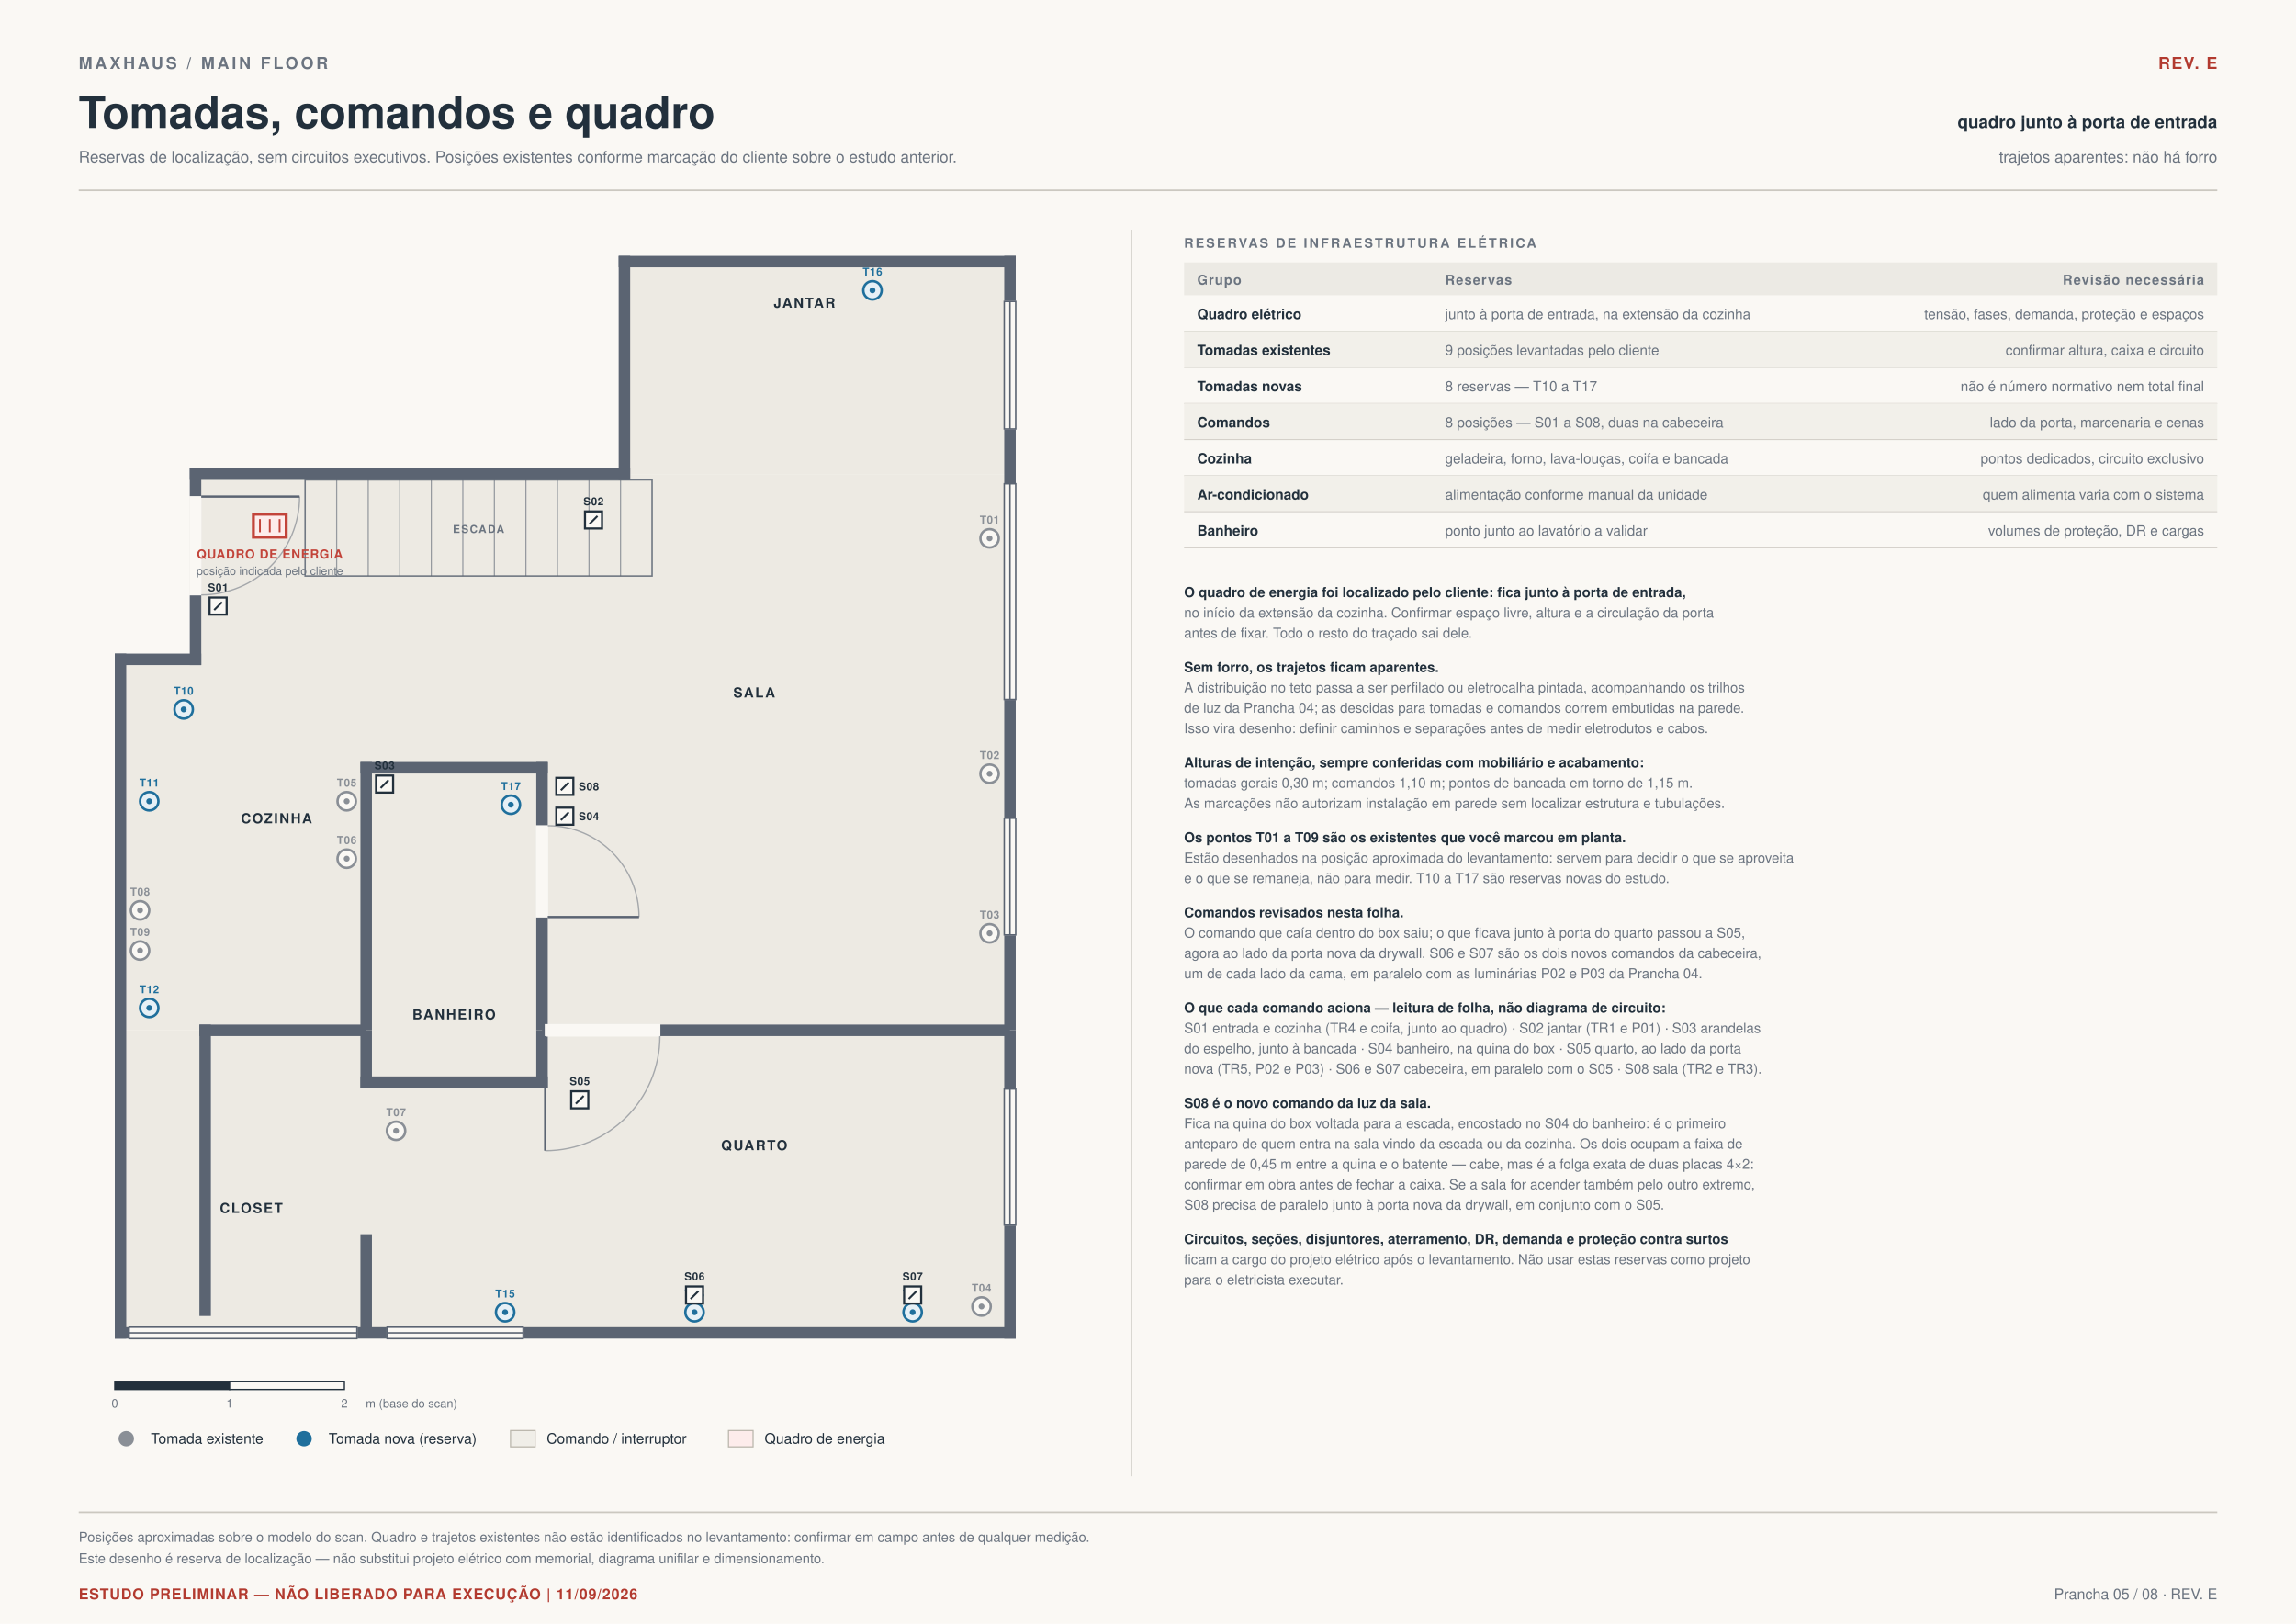
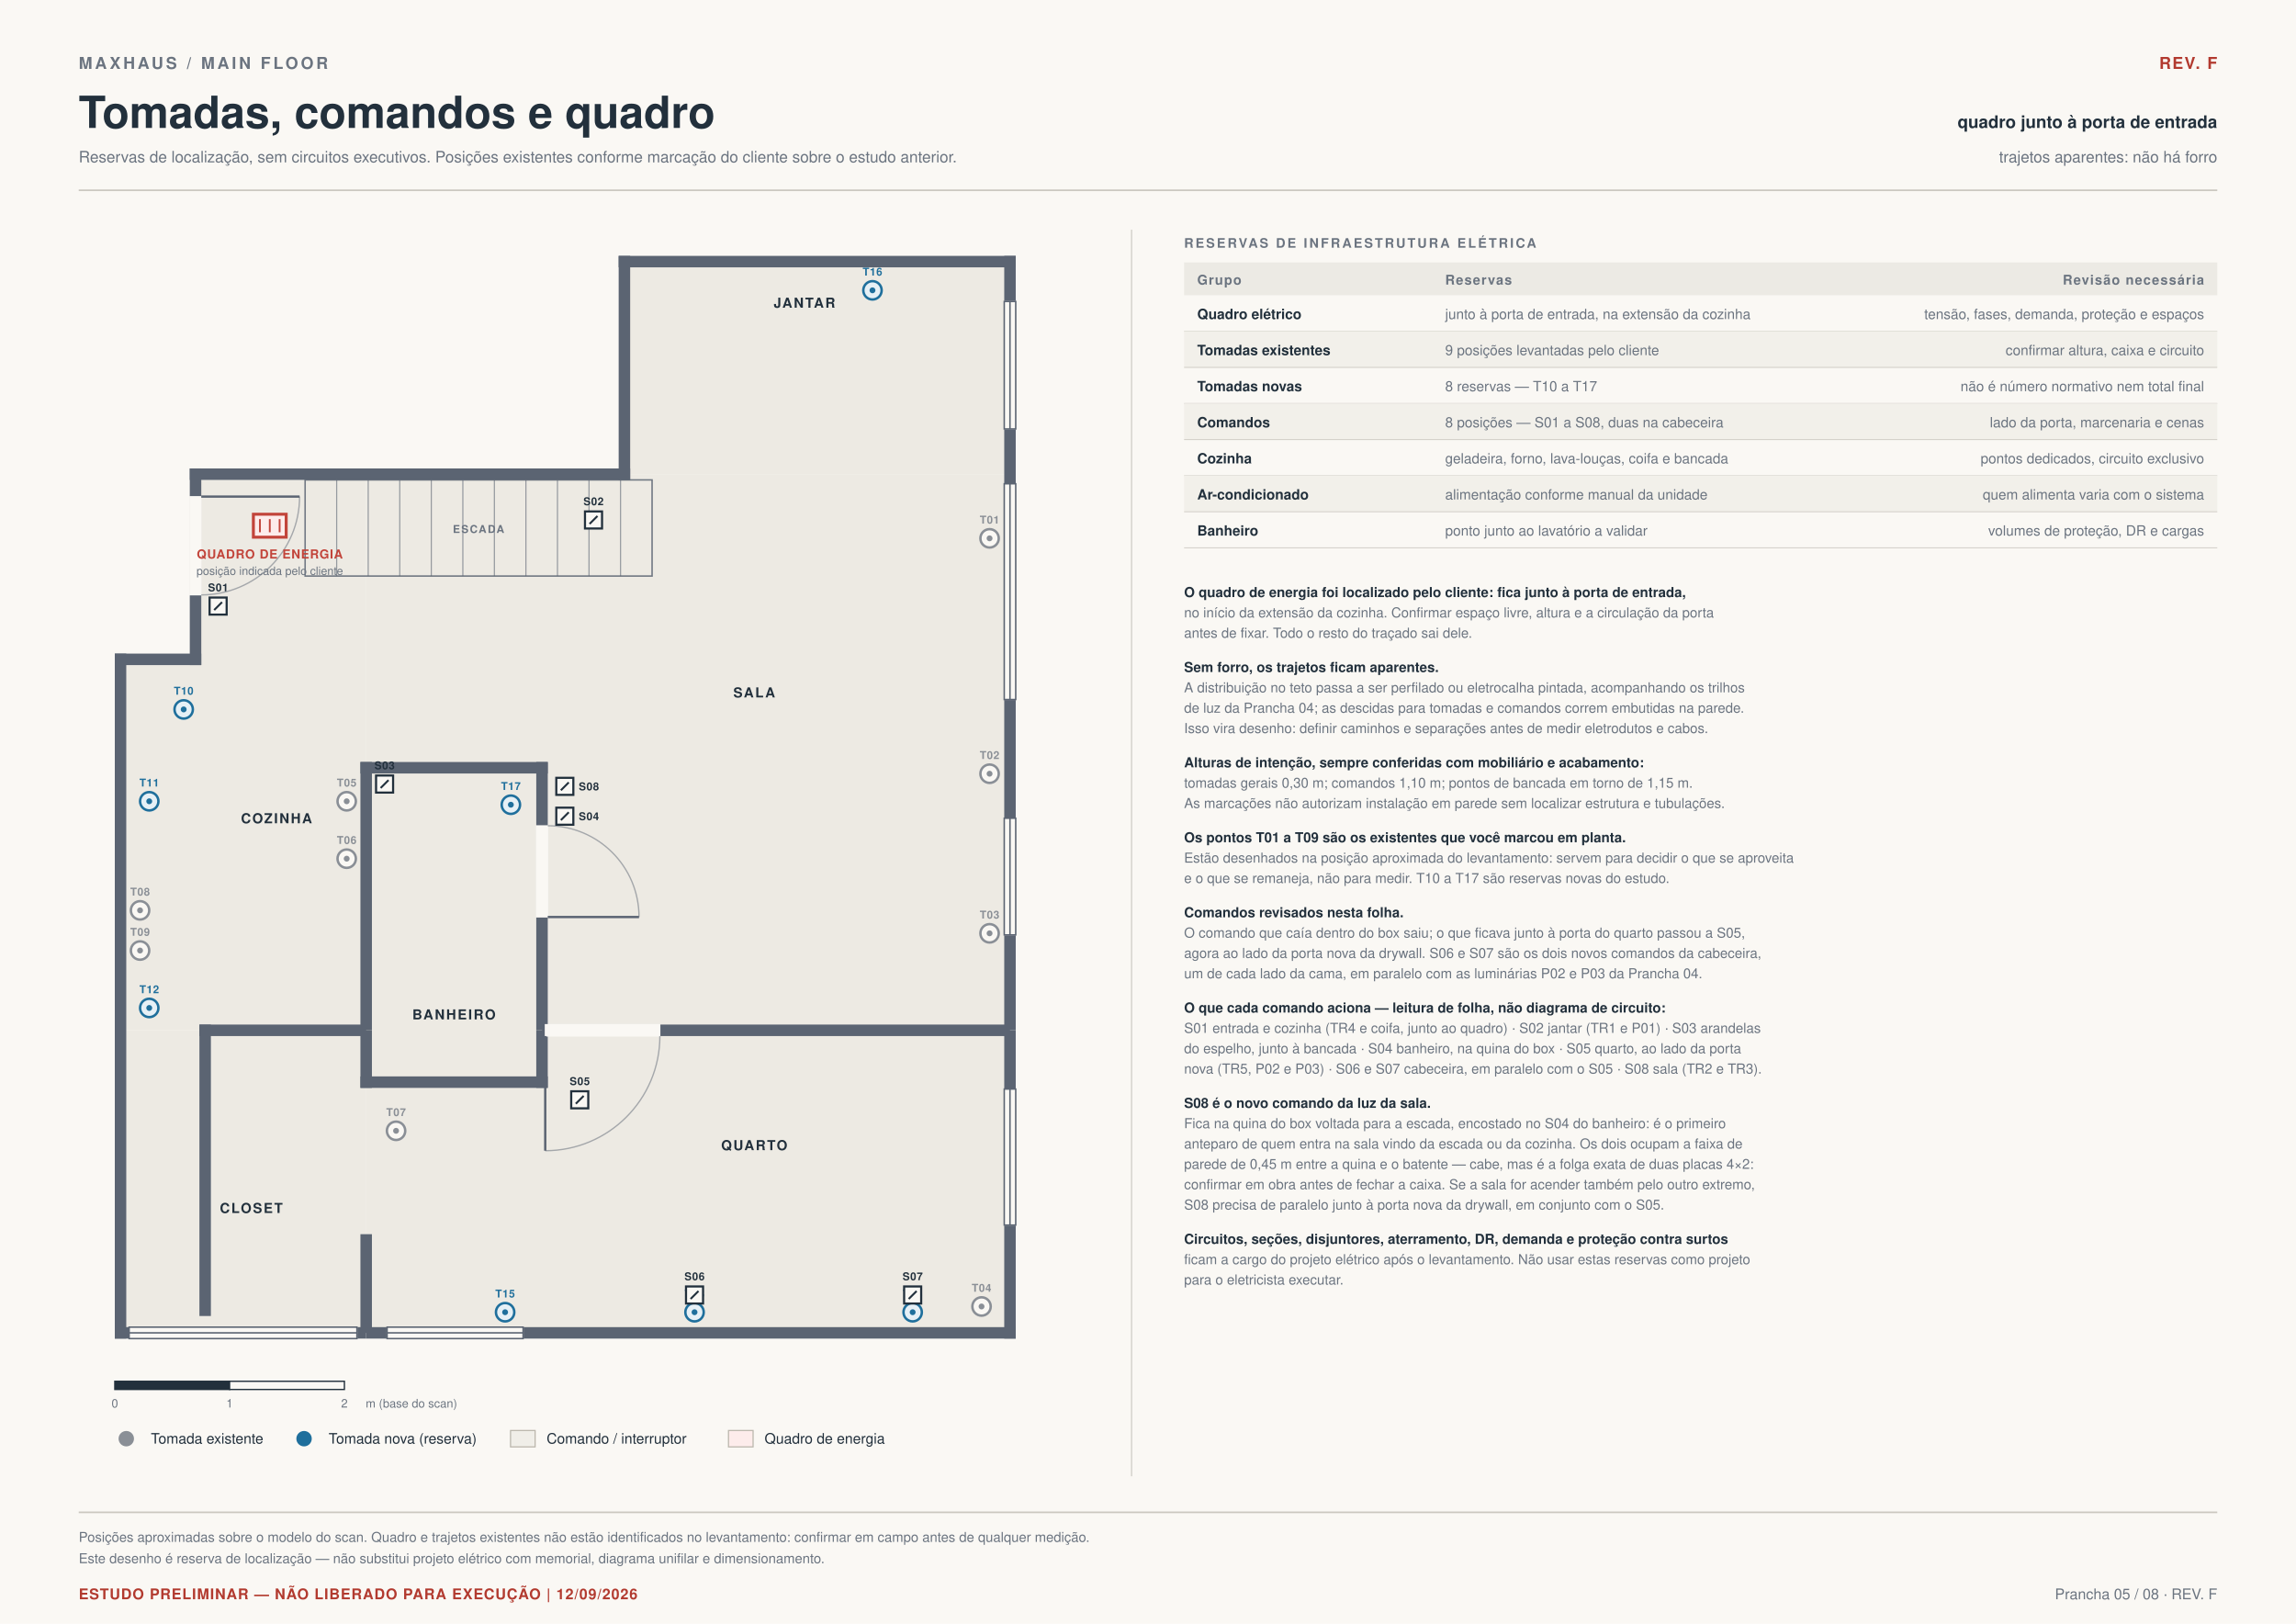
<svg xmlns="http://www.w3.org/2000/svg" viewBox="0 0 1400 990" width="1400" height="990">
  <rect x="0.00" y="0.00" width="1400.00" height="990.00" fill="#faf8f4" />
  <text x="48.0" y="42.0" font-family="'IBM Plex Sans', Helvetica, Arial, sans-serif" font-size="10.0" fill="#6b7480" font-weight="bold" text-anchor="start" letter-spacing="1.60">MAXHAUS / MAIN FLOOR</text>
  <text x="48.0" y="78.0" font-family="'IBM Plex Sans', Helvetica, Arial, sans-serif" font-size="27.0" fill="#22303c" font-weight="bold" text-anchor="start">Tomadas, comandos e quadro</text>
  <text x="48.0" y="99.0" font-family="'IBM Plex Sans', Helvetica, Arial, sans-serif" font-size="9.6" fill="#6b7480" font-weight="normal" text-anchor="start">Reservas de localização, sem circuitos executivos. Posições existentes conforme marcação do cliente sobre o estudo anterior.</text>
-   <text x="1352.0" y="42.0" font-family="'IBM Plex Sans', Helvetica, Arial, sans-serif" font-size="10.0" fill="#b23a2f" font-weight="bold" text-anchor="end" letter-spacing="0.80">REV. E</text>
+   <text x="1352.0" y="42.0" font-family="'IBM Plex Sans', Helvetica, Arial, sans-serif" font-size="10.0" fill="#b23a2f" font-weight="bold" text-anchor="end" letter-spacing="0.80">REV. F</text>
  <text x="1352.0" y="78.0" font-family="'IBM Plex Sans', Helvetica, Arial, sans-serif" font-size="10.5" fill="#22303c" font-weight="bold" text-anchor="end">quadro junto à porta de entrada</text>
  <text x="1352.0" y="99.0" font-family="'IBM Plex Sans', Helvetica, Arial, sans-serif" font-size="9.6" fill="#6b7480" font-weight="normal" text-anchor="end">trajetos aparentes: não há forro</text>
  <line x1="48.00" y1="116.00" x2="1352.00" y2="116.00" stroke="#cbc8c0" stroke-width="1.00" />
  <path d="M380.75 159.56 L615.77 159.56 L615.77 289.10 L380.75 289.10 Z" fill="#edeae3" opacity="1.00" />
  <path d="M223.31 289.10 L615.77 289.10 L615.77 628.06 L330.47 628.06 L330.47 468.01 L223.31 468.01 Z" fill="#edeae3" opacity="1.00" />
  <path d="M119.21 289.10 L223.31 289.10 L223.31 628.06 L73.53 628.06 L73.53 401.94 L119.21 401.94 Z" fill="#edeae3" opacity="1.00" />
  <path d="M73.53 628.06 L223.31 628.06 L223.31 812.64 L73.53 812.64 Z" fill="#edeae3" opacity="1.00" />
  <path d="M330.47 628.06 L615.77 628.06 L615.77 812.64 L223.31 812.64 L223.31 659.80 L330.47 659.80 Z" fill="#edeae3" opacity="1.00" />
  <path d="M223.31 468.01 L330.47 468.01 L330.47 659.80 L223.31 659.80 Z" fill="#edeae3" opacity="1.00" />
  <rect x="377.24" y="156.00" width="242.10" height="6.99" fill="#5b6472" />
  <rect x="115.72" y="285.59" width="268.53" height="6.99" fill="#5b6472" />
  <rect x="115.72" y="285.59" width="7.01" height="119.89" fill="#5b6472" />
  <rect x="70.00" y="398.47" width="52.72" height="7.01" fill="#5b6472" />
  <rect x="121.60" y="624.63" width="101.66" height="7.01" fill="#5b6472" />
  <rect x="223.26" y="809.09" width="396.08" height="6.99" fill="#5b6472" />
  <rect x="219.77" y="628.12" width="7.01" height="35.11" fill="#5b6472" />
  <rect x="219.77" y="464.56" width="7.01" height="163.56" fill="#5b6472" />
  <rect x="330.48" y="624.63" width="285.35" height="7.01" fill="#5b6472" />
  <rect x="326.99" y="464.56" width="7.01" height="163.56" fill="#5b6472" />
  <rect x="612.34" y="628.12" width="7.01" height="187.95" fill="#5b6472" />
  <rect x="121.60" y="624.63" width="6.99" height="177.68" fill="#5b6472" />
  <rect x="70.00" y="809.09" width="153.26" height="6.99" fill="#5b6472" />
  <rect x="219.77" y="752.43" width="7.01" height="60.16" fill="#5b6472" />
  <rect x="377.24" y="156.00" width="7.01" height="136.58" fill="#5b6472" />
  <rect x="326.99" y="628.12" width="7.01" height="35.11" fill="#5b6472" />
  <rect x="612.34" y="156.00" width="7.01" height="472.12" fill="#5b6472" />
  <rect x="70.00" y="398.47" width="6.99" height="417.61" fill="#5b6472" />
  <rect x="219.77" y="464.56" width="114.23" height="7.01" fill="#5b6472" />
  <rect x="219.77" y="656.23" width="114.23" height="7.01" fill="#5b6472" />
  <rect x="612.04" y="183.48" width="7.61" height="78.33" fill="#faf8f4" />
  <rect x="612.34" y="183.78" width="7.01" height="77.73" fill="none" stroke="#5b6472" stroke-width="0.90" />
  <line x1="615.84" y1="183.78" x2="615.84" y2="261.51" stroke="#5b6472" stroke-width="0.90" />
  <rect x="612.04" y="294.63" width="7.61" height="132.14" fill="#faf8f4" />
  <rect x="612.34" y="294.93" width="7.01" height="131.54" fill="none" stroke="#5b6472" stroke-width="0.90" />
  <line x1="615.84" y1="294.93" x2="615.84" y2="426.46" stroke="#5b6472" stroke-width="0.90" />
  <rect x="612.04" y="498.53" width="7.61" height="71.73" fill="#faf8f4" />
  <rect x="612.34" y="498.83" width="7.01" height="71.13" fill="none" stroke="#5b6472" stroke-width="0.90" />
  <line x1="615.84" y1="498.83" x2="615.84" y2="569.96" stroke="#5b6472" stroke-width="0.90" />
  <rect x="612.04" y="663.64" width="7.61" height="83.54" fill="#faf8f4" />
  <rect x="612.34" y="663.94" width="7.01" height="82.94" fill="none" stroke="#5b6472" stroke-width="0.90" />
  <line x1="615.84" y1="663.94" x2="615.84" y2="746.88" stroke="#5b6472" stroke-width="0.90" />
  <rect x="78.44" y="808.79" width="139.50" height="7.59" fill="#faf8f4" />
  <rect x="78.74" y="809.09" width="138.90" height="6.99" fill="none" stroke="#5b6472" stroke-width="0.90" />
  <line x1="78.74" y1="812.58" x2="217.63" y2="812.58" stroke="#5b6472" stroke-width="0.90" />
  <rect x="235.73" y="808.79" width="83.54" height="7.59" fill="#faf8f4" />
  <rect x="236.03" y="809.09" width="82.94" height="6.99" fill="none" stroke="#5b6472" stroke-width="0.90" />
  <line x1="236.03" y1="812.58" x2="318.97" y2="812.58" stroke="#5b6472" stroke-width="0.90" />
  <rect x="115.42" y="302.45" width="7.61" height="60.54" fill="#faf8f4" />
  <line x1="122.72" y1="302.75" x2="182.67" y2="302.75" stroke="#5b6472" stroke-width="1.40" />
  <path d="M 182.67 302.75 A 59.94 59.94 0 0 1 122.72 362.69" fill="none" stroke="#5b6472" stroke-width="0.8" opacity="0.5" />
  <rect x="326.69" y="503.12" width="7.61" height="56.25" fill="#faf8f4" />
  <line x1="333.99" y1="559.07" x2="389.65" y2="559.07" stroke="#5b6472" stroke-width="1.40" />
  <path d="M 389.65 559.07 A 55.65 55.65 0 0 0 333.99 503.42" fill="none" stroke="#5b6472" stroke-width="0.8" opacity="0.5" />
  <rect x="332.16" y="624.33" width="70.51" height="7.61" fill="#faf8f4" />
  <line x1="332.46" y1="631.64" x2="332.46" y2="701.54" stroke="#5b6472" stroke-width="1.40" />
  <path d="M 332.46 701.54 A 69.91 69.91 0 0 0 402.37 631.64" fill="none" stroke="#5b6472" stroke-width="0.8" opacity="0.5" />
  <rect x="186.05" y="292.58" width="211.56" height="58.61" fill="none" stroke="#5b6472" stroke-width="0.90" opacity="0.85" />
  <line x1="205.29" y1="292.58" x2="205.29" y2="351.19" stroke="#5b6472" stroke-width="0.70" opacity="0.60" />
  <line x1="224.52" y1="292.58" x2="224.52" y2="351.19" stroke="#5b6472" stroke-width="0.70" opacity="0.60" />
  <line x1="243.75" y1="292.58" x2="243.75" y2="351.19" stroke="#5b6472" stroke-width="0.70" opacity="0.60" />
  <line x1="262.99" y1="292.58" x2="262.99" y2="351.19" stroke="#5b6472" stroke-width="0.70" opacity="0.60" />
  <line x1="282.22" y1="292.58" x2="282.22" y2="351.19" stroke="#5b6472" stroke-width="0.70" opacity="0.60" />
  <line x1="301.45" y1="292.58" x2="301.45" y2="351.19" stroke="#5b6472" stroke-width="0.70" opacity="0.60" />
  <line x1="320.68" y1="292.58" x2="320.68" y2="351.19" stroke="#5b6472" stroke-width="0.70" opacity="0.60" />
  <line x1="339.92" y1="292.58" x2="339.92" y2="351.19" stroke="#5b6472" stroke-width="0.70" opacity="0.60" />
  <line x1="359.15" y1="292.58" x2="359.15" y2="351.19" stroke="#5b6472" stroke-width="0.70" opacity="0.60" />
  <line x1="378.38" y1="292.58" x2="378.38" y2="351.19" stroke="#5b6472" stroke-width="0.70" opacity="0.60" />
  <text x="291.8" y="324.9" font-family="'IBM Plex Sans', Helvetica, Arial, sans-serif" font-size="6.6" fill="#6b7480" font-weight="bold" text-anchor="middle" letter-spacing="0.80">ESCADA</text>
  <text x="490.5" y="187.6" font-family="'IBM Plex Sans', Helvetica, Arial, sans-serif" font-size="8.4" fill="#22303c" font-weight="bold" text-anchor="middle" letter-spacing="0.90">JANTAR</text>
  <text x="459.9" y="425.2" font-family="'IBM Plex Sans', Helvetica, Arial, sans-serif" font-size="8.4" fill="#22303c" font-weight="bold" text-anchor="middle" letter-spacing="0.90">SALA</text>
  <text x="168.6" y="501.9" font-family="'IBM Plex Sans', Helvetica, Arial, sans-serif" font-size="8.4" fill="#22303c" font-weight="bold" text-anchor="middle" letter-spacing="0.90">COZINHA</text>
  <text x="153.2" y="739.5" font-family="'IBM Plex Sans', Helvetica, Arial, sans-serif" font-size="8.4" fill="#22303c" font-weight="bold" text-anchor="middle" letter-spacing="0.90">CLOSET</text>
  <text x="459.9" y="701.2" font-family="'IBM Plex Sans', Helvetica, Arial, sans-serif" font-size="8.4" fill="#22303c" font-weight="bold" text-anchor="middle" letter-spacing="0.90">QUARTO</text>
  <text x="276.8" y="621.5" font-family="'IBM Plex Sans', Helvetica, Arial, sans-serif" font-size="8.4" fill="#22303c" font-weight="bold" text-anchor="middle" letter-spacing="0.90">BANHEIRO</text>
  <circle cx="603.40" cy="328.20" r="5.60" fill="#faf8f4" stroke="#8a8f96" stroke-width="1.50" />
  <circle cx="603.40" cy="328.20" r="1.80" fill="#8a8f96" />
  <text x="603.4" y="319.2" font-family="'IBM Plex Sans', Helvetica, Arial, sans-serif" font-size="6.6" fill="#8a8f96" font-weight="bold" text-anchor="middle" letter-spacing="0.30">T01</text>
  <circle cx="603.40" cy="471.70" r="5.60" fill="#faf8f4" stroke="#8a8f96" stroke-width="1.50" />
  <circle cx="603.40" cy="471.70" r="1.80" fill="#8a8f96" />
  <text x="603.4" y="462.7" font-family="'IBM Plex Sans', Helvetica, Arial, sans-serif" font-size="6.6" fill="#8a8f96" font-weight="bold" text-anchor="middle" letter-spacing="0.30">T02</text>
  <circle cx="603.40" cy="569.00" r="5.60" fill="#faf8f4" stroke="#8a8f96" stroke-width="1.50" />
  <circle cx="603.40" cy="569.00" r="1.80" fill="#8a8f96" />
  <text x="603.4" y="560.0" font-family="'IBM Plex Sans', Helvetica, Arial, sans-serif" font-size="6.6" fill="#8a8f96" font-weight="bold" text-anchor="middle" letter-spacing="0.30">T03</text>
  <circle cx="598.50" cy="796.50" r="5.60" fill="#faf8f4" stroke="#8a8f96" stroke-width="1.50" />
  <circle cx="598.50" cy="796.50" r="1.80" fill="#8a8f96" />
  <text x="598.5" y="787.5" font-family="'IBM Plex Sans', Helvetica, Arial, sans-serif" font-size="6.6" fill="#8a8f96" font-weight="bold" text-anchor="middle" letter-spacing="0.30">T04</text>
  <circle cx="211.40" cy="488.50" r="5.60" fill="#faf8f4" stroke="#8a8f96" stroke-width="1.50" />
  <circle cx="211.40" cy="488.50" r="1.80" fill="#8a8f96" />
  <text x="211.4" y="479.5" font-family="'IBM Plex Sans', Helvetica, Arial, sans-serif" font-size="6.6" fill="#8a8f96" font-weight="bold" text-anchor="middle" letter-spacing="0.30">T05</text>
  <circle cx="211.40" cy="523.50" r="5.60" fill="#faf8f4" stroke="#8a8f96" stroke-width="1.50" />
  <circle cx="211.40" cy="523.50" r="1.80" fill="#8a8f96" />
  <text x="211.4" y="514.5" font-family="'IBM Plex Sans', Helvetica, Arial, sans-serif" font-size="6.6" fill="#8a8f96" font-weight="bold" text-anchor="middle" letter-spacing="0.30">T06</text>
  <circle cx="241.50" cy="689.40" r="5.60" fill="#faf8f4" stroke="#8a8f96" stroke-width="1.50" />
  <circle cx="241.50" cy="689.40" r="1.80" fill="#8a8f96" />
  <text x="241.5" y="680.4" font-family="'IBM Plex Sans', Helvetica, Arial, sans-serif" font-size="6.6" fill="#8a8f96" font-weight="bold" text-anchor="middle" letter-spacing="0.30">T07</text>
  <circle cx="85.40" cy="555.00" r="5.60" fill="#faf8f4" stroke="#8a8f96" stroke-width="1.50" />
  <circle cx="85.40" cy="555.00" r="1.80" fill="#8a8f96" />
  <text x="85.4" y="546.0" font-family="'IBM Plex Sans', Helvetica, Arial, sans-serif" font-size="6.6" fill="#8a8f96" font-weight="bold" text-anchor="middle" letter-spacing="0.30">T08</text>
  <circle cx="85.40" cy="579.50" r="5.60" fill="#faf8f4" stroke="#8a8f96" stroke-width="1.50" />
  <circle cx="85.40" cy="579.50" r="1.80" fill="#8a8f96" />
  <text x="85.4" y="570.5" font-family="'IBM Plex Sans', Helvetica, Arial, sans-serif" font-size="6.6" fill="#8a8f96" font-weight="bold" text-anchor="middle" letter-spacing="0.30">T09</text>
  <circle cx="112.00" cy="432.50" r="5.60" fill="#e6f0f6" stroke="#1f6f9c" stroke-width="1.50" />
  <circle cx="112.00" cy="432.50" r="1.80" fill="#1f6f9c" />
  <text x="112.0" y="423.5" font-family="'IBM Plex Sans', Helvetica, Arial, sans-serif" font-size="6.6" fill="#1f6f9c" font-weight="bold" text-anchor="middle" letter-spacing="0.30">T10</text>
  <circle cx="91.00" cy="488.50" r="5.60" fill="#e6f0f6" stroke="#1f6f9c" stroke-width="1.50" />
  <circle cx="91.00" cy="488.50" r="1.80" fill="#1f6f9c" />
  <text x="91.0" y="479.5" font-family="'IBM Plex Sans', Helvetica, Arial, sans-serif" font-size="6.6" fill="#1f6f9c" font-weight="bold" text-anchor="middle" letter-spacing="0.30">T11</text>
  <circle cx="91.00" cy="614.50" r="5.60" fill="#e6f0f6" stroke="#1f6f9c" stroke-width="1.50" />
  <circle cx="91.00" cy="614.50" r="1.80" fill="#1f6f9c" />
  <text x="91.0" y="605.5" font-family="'IBM Plex Sans', Helvetica, Arial, sans-serif" font-size="6.6" fill="#1f6f9c" font-weight="bold" text-anchor="middle" letter-spacing="0.30">T12</text>
  <circle cx="423.50" cy="800.00" r="5.60" fill="#e6f0f6" stroke="#1f6f9c" stroke-width="1.50" />
  <circle cx="423.50" cy="800.00" r="1.80" fill="#1f6f9c" />
  <text x="423.5" y="791.0" font-family="'IBM Plex Sans', Helvetica, Arial, sans-serif" font-size="6.6" fill="#1f6f9c" font-weight="bold" text-anchor="middle" letter-spacing="0.30">T13</text>
  <circle cx="556.50" cy="800.00" r="5.60" fill="#e6f0f6" stroke="#1f6f9c" stroke-width="1.50" />
  <circle cx="556.50" cy="800.00" r="1.80" fill="#1f6f9c" />
  <text x="556.5" y="791.0" font-family="'IBM Plex Sans', Helvetica, Arial, sans-serif" font-size="6.6" fill="#1f6f9c" font-weight="bold" text-anchor="middle" letter-spacing="0.30">T14</text>
  <circle cx="308.00" cy="800.00" r="5.60" fill="#e6f0f6" stroke="#1f6f9c" stroke-width="1.50" />
  <circle cx="308.00" cy="800.00" r="1.80" fill="#1f6f9c" />
  <text x="308.0" y="791.0" font-family="'IBM Plex Sans', Helvetica, Arial, sans-serif" font-size="6.6" fill="#1f6f9c" font-weight="bold" text-anchor="middle" letter-spacing="0.30">T15</text>
  <circle cx="532.00" cy="177.00" r="5.60" fill="#e6f0f6" stroke="#1f6f9c" stroke-width="1.50" />
  <circle cx="532.00" cy="177.00" r="1.80" fill="#1f6f9c" />
  <text x="532.0" y="168.0" font-family="'IBM Plex Sans', Helvetica, Arial, sans-serif" font-size="6.6" fill="#1f6f9c" font-weight="bold" text-anchor="middle" letter-spacing="0.30">T16</text>
  <circle cx="311.50" cy="490.60" r="5.60" fill="#e6f0f6" stroke="#1f6f9c" stroke-width="1.50" />
  <circle cx="311.50" cy="490.60" r="1.80" fill="#1f6f9c" />
  <text x="311.5" y="481.6" font-family="'IBM Plex Sans', Helvetica, Arial, sans-serif" font-size="6.6" fill="#1f6f9c" font-weight="bold" text-anchor="middle" letter-spacing="0.30">T17</text>
  <rect x="127.80" y="364.30" width="10.40" height="10.40" fill="#faf8f4" stroke="#22303c" stroke-width="1.30" />
  <line x1="130.60" y1="371.90" x2="135.40" y2="367.10" stroke="#22303c" stroke-width="1.20" />
  <text x="133.0" y="360.5" font-family="'IBM Plex Sans', Helvetica, Arial, sans-serif" font-size="6.6" fill="#22303c" font-weight="bold" text-anchor="middle" letter-spacing="0.30">S01</text>
  <rect x="356.70" y="311.80" width="10.40" height="10.40" fill="#faf8f4" stroke="#22303c" stroke-width="1.30" />
  <line x1="359.50" y1="319.40" x2="364.30" y2="314.60" stroke="#22303c" stroke-width="1.20" />
  <text x="361.9" y="308.0" font-family="'IBM Plex Sans', Helvetica, Arial, sans-serif" font-size="6.6" fill="#22303c" font-weight="bold" text-anchor="middle" letter-spacing="0.30">S02</text>
  <rect x="229.30" y="472.80" width="10.40" height="10.40" fill="#faf8f4" stroke="#22303c" stroke-width="1.30" />
  <line x1="232.10" y1="480.40" x2="236.90" y2="475.60" stroke="#22303c" stroke-width="1.20" />
  <text x="234.5" y="469.0" font-family="'IBM Plex Sans', Helvetica, Arial, sans-serif" font-size="6.6" fill="#22303c" font-weight="bold" text-anchor="middle" letter-spacing="0.30">S03</text>
  <rect x="339.20" y="492.40" width="10.40" height="10.40" fill="#faf8f4" stroke="#22303c" stroke-width="1.30" />
  <line x1="342.00" y1="500.00" x2="346.80" y2="495.20" stroke="#22303c" stroke-width="1.20" />
  <text x="352.9" y="500.0" font-family="'IBM Plex Sans', Helvetica, Arial, sans-serif" font-size="6.6" fill="#22303c" font-weight="bold" text-anchor="start" letter-spacing="0.30">S04</text>
  <rect x="348.30" y="665.30" width="10.40" height="10.40" fill="#faf8f4" stroke="#22303c" stroke-width="1.30" />
  <line x1="351.10" y1="672.90" x2="355.90" y2="668.10" stroke="#22303c" stroke-width="1.20" />
  <text x="353.5" y="661.5" font-family="'IBM Plex Sans', Helvetica, Arial, sans-serif" font-size="6.6" fill="#22303c" font-weight="bold" text-anchor="middle" letter-spacing="0.30">S05</text>
  <rect x="418.30" y="784.30" width="10.40" height="10.40" fill="#faf8f4" stroke="#22303c" stroke-width="1.30" />
  <line x1="421.10" y1="791.90" x2="425.90" y2="787.10" stroke="#22303c" stroke-width="1.20" />
  <text x="423.5" y="780.5" font-family="'IBM Plex Sans', Helvetica, Arial, sans-serif" font-size="6.6" fill="#22303c" font-weight="bold" text-anchor="middle" letter-spacing="0.30">S06</text>
  <rect x="551.30" y="784.30" width="10.40" height="10.40" fill="#faf8f4" stroke="#22303c" stroke-width="1.30" />
  <line x1="554.10" y1="791.90" x2="558.90" y2="787.10" stroke="#22303c" stroke-width="1.20" />
  <text x="556.5" y="780.5" font-family="'IBM Plex Sans', Helvetica, Arial, sans-serif" font-size="6.6" fill="#22303c" font-weight="bold" text-anchor="middle" letter-spacing="0.30">S07</text>
  <rect x="339.20" y="474.20" width="10.40" height="10.40" fill="#faf8f4" stroke="#22303c" stroke-width="1.30" />
  <line x1="342.00" y1="481.80" x2="346.80" y2="477.00" stroke="#22303c" stroke-width="1.20" />
  <text x="352.9" y="481.8" font-family="'IBM Plex Sans', Helvetica, Arial, sans-serif" font-size="6.6" fill="#22303c" font-weight="bold" text-anchor="start" letter-spacing="0.30">S08</text>
  <rect x="154.50" y="313.50" width="20.00" height="14.00" fill="#fdeceb" stroke="#c2443a" stroke-width="1.80" />
  <line x1="158.50" y1="316.50" x2="158.50" y2="324.50" stroke="#c2443a" stroke-width="1.10" />
  <line x1="164.50" y1="316.50" x2="164.50" y2="324.50" stroke="#c2443a" stroke-width="1.10" />
  <line x1="170.50" y1="316.50" x2="170.50" y2="324.50" stroke="#c2443a" stroke-width="1.10" />
  <text x="164.5" y="340.5" font-family="'IBM Plex Sans', Helvetica, Arial, sans-serif" font-size="7.6" fill="#c2443a" font-weight="bold" text-anchor="middle" letter-spacing="0.40">QUADRO DE ENERGIA</text>
  <text x="164.5" y="350.5" font-family="'IBM Plex Sans', Helvetica, Arial, sans-serif" font-size="7.0" fill="#6b7480" font-weight="normal" text-anchor="middle">posição indicada pelo cliente</text>
  <rect x="70.00" y="842.10" width="70.00" height="5.00" fill="#22303c" stroke="#22303c" stroke-width="0.80" />
  <rect x="140.00" y="842.10" width="70.00" height="5.00" fill="#faf8f4" stroke="#22303c" stroke-width="0.80" />
  <text x="70.0" y="858.1" font-family="'IBM Plex Sans', Helvetica, Arial, sans-serif" font-size="7.2" fill="#6b7480" font-weight="normal" text-anchor="middle">0</text>
  <text x="140.0" y="858.1" font-family="'IBM Plex Sans', Helvetica, Arial, sans-serif" font-size="7.2" fill="#6b7480" font-weight="normal" text-anchor="middle">1</text>
  <text x="210.0" y="858.1" font-family="'IBM Plex Sans', Helvetica, Arial, sans-serif" font-size="7.2" fill="#6b7480" font-weight="normal" text-anchor="middle">2</text>
  <text x="223.0" y="858.1" font-family="'IBM Plex Sans', Helvetica, Arial, sans-serif" font-size="7.2" fill="#6b7480" font-weight="normal" text-anchor="start">m   (base do scan)</text>
  <circle cx="77.00" cy="877.10" r="4.20" fill="#8a8f96" stroke="#8a8f96" stroke-width="1.00" />
  <text x="92.0" y="880.1" font-family="'IBM Plex Sans', Helvetica, Arial, sans-serif" font-size="8.8" fill="#22303c" font-weight="normal" text-anchor="start">Tomada existente</text>
  <circle cx="185.40" cy="877.10" r="4.20" fill="#1f6f9c" stroke="#1f6f9c" stroke-width="1.00" />
  <text x="200.4" y="880.1" font-family="'IBM Plex Sans', Helvetica, Arial, sans-serif" font-size="8.8" fill="#22303c" font-weight="normal" text-anchor="start">Tomada nova (reserva)</text>
  <rect x="311.30" y="872.10" width="15.00" height="10.00" fill="#f0eee8" stroke="#b9b5ab" stroke-width="0.70" />
  <text x="333.3" y="880.1" font-family="'IBM Plex Sans', Helvetica, Arial, sans-serif" font-size="8.8" fill="#22303c" font-weight="normal" text-anchor="start">Comando / interruptor</text>
  <rect x="444.20" y="872.10" width="15.00" height="10.00" fill="#fdeceb" stroke="#b9b5ab" stroke-width="0.70" />
  <text x="466.2" y="880.1" font-family="'IBM Plex Sans', Helvetica, Arial, sans-serif" font-size="8.8" fill="#22303c" font-weight="normal" text-anchor="start">Quadro de energia</text>
  <line x1="690.00" y1="140.00" x2="690.00" y2="900.00" stroke="#cbc8c0" stroke-width="0.80" opacity="0.80" />
  <text x="722.0" y="151.0" font-family="'IBM Plex Sans', Helvetica, Arial, sans-serif" font-size="8.0" fill="#6b7480" font-weight="bold" text-anchor="start" letter-spacing="1.20">RESERVAS DE INFRAESTRUTURA ELÉTRICA</text>
  <rect x="722.00" y="160.00" width="630.00" height="20.00" fill="#eceae4" />
  <text x="730.0" y="173.5" font-family="'IBM Plex Sans', Helvetica, Arial, sans-serif" font-size="8.2" fill="#6b7480" font-weight="bold" text-anchor="start" letter-spacing="0.60">Grupo</text>
  <text x="881.2" y="173.5" font-family="'IBM Plex Sans', Helvetica, Arial, sans-serif" font-size="8.2" fill="#6b7480" font-weight="bold" text-anchor="start" letter-spacing="0.60">Reservas</text>
  <text x="1344.0" y="173.5" font-family="'IBM Plex Sans', Helvetica, Arial, sans-serif" font-size="8.2" fill="#6b7480" font-weight="bold" text-anchor="end" letter-spacing="0.60">Revisão necessária</text>
  <text x="730.0" y="194.5" font-family="'IBM Plex Sans', Helvetica, Arial, sans-serif" font-size="8.6" fill="#22303c" font-weight="bold" text-anchor="start">Quadro elétrico</text>
  <text x="881.2" y="194.5" font-family="'IBM Plex Sans', Helvetica, Arial, sans-serif" font-size="8.6" fill="#6b7480" font-weight="normal" text-anchor="start">junto à porta de entrada, na extensão da cozinha</text>
  <text x="1344.0" y="194.5" font-family="'IBM Plex Sans', Helvetica, Arial, sans-serif" font-size="8.6" fill="#6b7480" font-weight="normal" text-anchor="end">tensão, fases, demanda, proteção e espaços</text>
  <line x1="722.00" y1="202.00" x2="1352.00" y2="202.00" stroke="#cbc8c0" stroke-width="0.60" opacity="0.80" />
  <rect x="722.00" y="202.00" width="630.00" height="22.00" fill="#f2f0ea" />
  <text x="730.0" y="216.5" font-family="'IBM Plex Sans', Helvetica, Arial, sans-serif" font-size="8.6" fill="#22303c" font-weight="bold" text-anchor="start">Tomadas existentes</text>
  <text x="881.2" y="216.5" font-family="'IBM Plex Sans', Helvetica, Arial, sans-serif" font-size="8.6" fill="#6b7480" font-weight="normal" text-anchor="start">9 posições levantadas pelo cliente</text>
  <text x="1344.0" y="216.5" font-family="'IBM Plex Sans', Helvetica, Arial, sans-serif" font-size="8.6" fill="#6b7480" font-weight="normal" text-anchor="end">confirmar altura, caixa e circuito</text>
  <line x1="722.00" y1="224.00" x2="1352.00" y2="224.00" stroke="#cbc8c0" stroke-width="0.60" opacity="0.80" />
  <text x="730.0" y="238.5" font-family="'IBM Plex Sans', Helvetica, Arial, sans-serif" font-size="8.6" fill="#22303c" font-weight="bold" text-anchor="start">Tomadas novas</text>
  <text x="881.2" y="238.5" font-family="'IBM Plex Sans', Helvetica, Arial, sans-serif" font-size="8.6" fill="#6b7480" font-weight="normal" text-anchor="start">8 reservas — T10 a T17</text>
  <text x="1344.0" y="238.5" font-family="'IBM Plex Sans', Helvetica, Arial, sans-serif" font-size="8.6" fill="#6b7480" font-weight="normal" text-anchor="end">não é número normativo nem total final</text>
  <line x1="722.00" y1="246.00" x2="1352.00" y2="246.00" stroke="#cbc8c0" stroke-width="0.60" opacity="0.80" />
  <rect x="722.00" y="246.00" width="630.00" height="22.00" fill="#f2f0ea" />
  <text x="730.0" y="260.5" font-family="'IBM Plex Sans', Helvetica, Arial, sans-serif" font-size="8.6" fill="#22303c" font-weight="bold" text-anchor="start">Comandos</text>
  <text x="881.2" y="260.5" font-family="'IBM Plex Sans', Helvetica, Arial, sans-serif" font-size="8.6" fill="#6b7480" font-weight="normal" text-anchor="start">8 posições — S01 a S08, duas na cabeceira</text>
  <text x="1344.0" y="260.5" font-family="'IBM Plex Sans', Helvetica, Arial, sans-serif" font-size="8.6" fill="#6b7480" font-weight="normal" text-anchor="end">lado da porta, marcenaria e cenas</text>
  <line x1="722.00" y1="268.00" x2="1352.00" y2="268.00" stroke="#cbc8c0" stroke-width="0.60" opacity="0.80" />
  <text x="730.0" y="282.5" font-family="'IBM Plex Sans', Helvetica, Arial, sans-serif" font-size="8.6" fill="#22303c" font-weight="bold" text-anchor="start">Cozinha</text>
  <text x="881.2" y="282.5" font-family="'IBM Plex Sans', Helvetica, Arial, sans-serif" font-size="8.6" fill="#6b7480" font-weight="normal" text-anchor="start">geladeira, forno, lava-louças, coifa e bancada</text>
  <text x="1344.0" y="282.5" font-family="'IBM Plex Sans', Helvetica, Arial, sans-serif" font-size="8.6" fill="#6b7480" font-weight="normal" text-anchor="end">pontos dedicados, circuito exclusivo</text>
  <line x1="722.00" y1="290.00" x2="1352.00" y2="290.00" stroke="#cbc8c0" stroke-width="0.60" opacity="0.80" />
  <rect x="722.00" y="290.00" width="630.00" height="22.00" fill="#f2f0ea" />
  <text x="730.0" y="304.5" font-family="'IBM Plex Sans', Helvetica, Arial, sans-serif" font-size="8.6" fill="#22303c" font-weight="bold" text-anchor="start">Ar-condicionado</text>
  <text x="881.2" y="304.5" font-family="'IBM Plex Sans', Helvetica, Arial, sans-serif" font-size="8.6" fill="#6b7480" font-weight="normal" text-anchor="start">alimentação conforme manual da unidade</text>
  <text x="1344.0" y="304.5" font-family="'IBM Plex Sans', Helvetica, Arial, sans-serif" font-size="8.6" fill="#6b7480" font-weight="normal" text-anchor="end">quem alimenta varia com o sistema</text>
  <line x1="722.00" y1="312.00" x2="1352.00" y2="312.00" stroke="#cbc8c0" stroke-width="0.60" opacity="0.80" />
  <text x="730.0" y="326.5" font-family="'IBM Plex Sans', Helvetica, Arial, sans-serif" font-size="8.6" fill="#22303c" font-weight="bold" text-anchor="start">Banheiro</text>
  <text x="881.2" y="326.5" font-family="'IBM Plex Sans', Helvetica, Arial, sans-serif" font-size="8.6" fill="#6b7480" font-weight="normal" text-anchor="start">ponto junto ao lavatório a validar</text>
  <text x="1344.0" y="326.5" font-family="'IBM Plex Sans', Helvetica, Arial, sans-serif" font-size="8.6" fill="#6b7480" font-weight="normal" text-anchor="end">volumes de proteção, DR e cargas</text>
  <line x1="722.00" y1="334.00" x2="1352.00" y2="334.00" stroke="#cbc8c0" stroke-width="0.60" opacity="0.80" />
  <text x="722.0" y="364.0" font-family="'IBM Plex Sans', Helvetica, Arial, sans-serif" font-size="8.4" fill="#22303c" font-weight="bold" text-anchor="start">O quadro de energia foi localizado pelo cliente: fica junto à porta de entrada,</text>
  <text x="722.0" y="376.4" font-family="'IBM Plex Sans', Helvetica, Arial, sans-serif" font-size="8.4" fill="#6b7480" font-weight="normal" text-anchor="start">no início da extensão da cozinha. Confirmar espaço livre, altura e a circulação da porta</text>
  <text x="722.0" y="388.8" font-family="'IBM Plex Sans', Helvetica, Arial, sans-serif" font-size="8.4" fill="#6b7480" font-weight="normal" text-anchor="start">antes de fixar. Todo o resto do traçado sai dele.</text>
  <text x="722.0" y="409.7" font-family="'IBM Plex Sans', Helvetica, Arial, sans-serif" font-size="8.4" fill="#22303c" font-weight="bold" text-anchor="start">Sem forro, os trajetos ficam aparentes.</text>
  <text x="722.0" y="422.1" font-family="'IBM Plex Sans', Helvetica, Arial, sans-serif" font-size="8.4" fill="#6b7480" font-weight="normal" text-anchor="start">A distribuição no teto passa a ser perfilado ou eletrocalha pintada, acompanhando os trilhos</text>
  <text x="722.0" y="434.5" font-family="'IBM Plex Sans', Helvetica, Arial, sans-serif" font-size="8.4" fill="#6b7480" font-weight="normal" text-anchor="start">de luz da Prancha 04; as descidas para tomadas e comandos correm embutidas na parede.</text>
  <text x="722.0" y="446.9" font-family="'IBM Plex Sans', Helvetica, Arial, sans-serif" font-size="8.4" fill="#6b7480" font-weight="normal" text-anchor="start">Isso vira desenho: definir caminhos e separações antes de medir eletrodutos e cabos.</text>
  <text x="722.0" y="467.8" font-family="'IBM Plex Sans', Helvetica, Arial, sans-serif" font-size="8.4" fill="#22303c" font-weight="bold" text-anchor="start">Alturas de intenção, sempre conferidas com mobiliário e acabamento:</text>
  <text x="722.0" y="480.2" font-family="'IBM Plex Sans', Helvetica, Arial, sans-serif" font-size="8.4" fill="#6b7480" font-weight="normal" text-anchor="start">tomadas gerais 0,30 m; comandos 1,10 m; pontos de bancada em torno de 1,15 m.</text>
  <text x="722.0" y="492.6" font-family="'IBM Plex Sans', Helvetica, Arial, sans-serif" font-size="8.4" fill="#6b7480" font-weight="normal" text-anchor="start">As marcações não autorizam instalação em parede sem localizar estrutura e tubulações.</text>
  <text x="722.0" y="513.5" font-family="'IBM Plex Sans', Helvetica, Arial, sans-serif" font-size="8.4" fill="#22303c" font-weight="bold" text-anchor="start">Os pontos T01 a T09 são os existentes que você marcou em planta.</text>
  <text x="722.0" y="525.9" font-family="'IBM Plex Sans', Helvetica, Arial, sans-serif" font-size="8.4" fill="#6b7480" font-weight="normal" text-anchor="start">Estão desenhados na posição aproximada do levantamento: servem para decidir o que se aproveita</text>
  <text x="722.0" y="538.3" font-family="'IBM Plex Sans', Helvetica, Arial, sans-serif" font-size="8.4" fill="#6b7480" font-weight="normal" text-anchor="start">e o que se remaneja, não para medir. T10 a T17 são reservas novas do estudo.</text>
  <text x="722.0" y="559.2" font-family="'IBM Plex Sans', Helvetica, Arial, sans-serif" font-size="8.4" fill="#22303c" font-weight="bold" text-anchor="start">Comandos revisados nesta folha.</text>
  <text x="722.0" y="571.6" font-family="'IBM Plex Sans', Helvetica, Arial, sans-serif" font-size="8.4" fill="#6b7480" font-weight="normal" text-anchor="start">O comando que caía dentro do box saiu; o que ficava junto à porta do quarto passou a S05,</text>
  <text x="722.0" y="584.0" font-family="'IBM Plex Sans', Helvetica, Arial, sans-serif" font-size="8.4" fill="#6b7480" font-weight="normal" text-anchor="start">agora ao lado da porta nova da drywall. S06 e S07 são os dois novos comandos da cabeceira,</text>
  <text x="722.0" y="596.4" font-family="'IBM Plex Sans', Helvetica, Arial, sans-serif" font-size="8.4" fill="#6b7480" font-weight="normal" text-anchor="start">um de cada lado da cama, em paralelo com as luminárias P02 e P03 da Prancha 04.</text>
  <text x="722.0" y="617.3" font-family="'IBM Plex Sans', Helvetica, Arial, sans-serif" font-size="8.4" fill="#22303c" font-weight="bold" text-anchor="start">O que cada comando aciona — leitura de folha, não diagrama de circuito:</text>
  <text x="722.0" y="629.7" font-family="'IBM Plex Sans', Helvetica, Arial, sans-serif" font-size="8.4" fill="#6b7480" font-weight="normal" text-anchor="start">S01 entrada e cozinha (TR4 e coifa, junto ao quadro) · S02 jantar (TR1 e P01) · S03 arandelas</text>
  <text x="722.0" y="642.1" font-family="'IBM Plex Sans', Helvetica, Arial, sans-serif" font-size="8.4" fill="#6b7480" font-weight="normal" text-anchor="start">do espelho, junto à bancada · S04 banheiro, na quina do box · S05 quarto, ao lado da porta</text>
  <text x="722.0" y="654.5" font-family="'IBM Plex Sans', Helvetica, Arial, sans-serif" font-size="8.4" fill="#6b7480" font-weight="normal" text-anchor="start">nova (TR5, P02 e P03) · S06 e S07 cabeceira, em paralelo com o S05 · S08 sala (TR2 e TR3).</text>
  <text x="722.0" y="675.4" font-family="'IBM Plex Sans', Helvetica, Arial, sans-serif" font-size="8.4" fill="#22303c" font-weight="bold" text-anchor="start">S08 é o novo comando da luz da sala.</text>
  <text x="722.0" y="687.8" font-family="'IBM Plex Sans', Helvetica, Arial, sans-serif" font-size="8.4" fill="#6b7480" font-weight="normal" text-anchor="start">Fica na quina do box voltada para a escada, encostado no S04 do banheiro: é o primeiro</text>
  <text x="722.0" y="700.2" font-family="'IBM Plex Sans', Helvetica, Arial, sans-serif" font-size="8.4" fill="#6b7480" font-weight="normal" text-anchor="start">anteparo de quem entra na sala vindo da escada ou da cozinha. Os dois ocupam a faixa de</text>
  <text x="722.0" y="712.6" font-family="'IBM Plex Sans', Helvetica, Arial, sans-serif" font-size="8.4" fill="#6b7480" font-weight="normal" text-anchor="start">parede de 0,45 m entre a quina e o batente — cabe, mas é a folga exata de duas placas 4×2:</text>
  <text x="722.0" y="725.0" font-family="'IBM Plex Sans', Helvetica, Arial, sans-serif" font-size="8.4" fill="#6b7480" font-weight="normal" text-anchor="start">confirmar em obra antes de fechar a caixa. Se a sala for acender também pelo outro extremo,</text>
  <text x="722.0" y="737.4" font-family="'IBM Plex Sans', Helvetica, Arial, sans-serif" font-size="8.4" fill="#6b7480" font-weight="normal" text-anchor="start">S08 precisa de paralelo junto à porta nova da drywall, em conjunto com o S05.</text>
  <text x="722.0" y="758.3" font-family="'IBM Plex Sans', Helvetica, Arial, sans-serif" font-size="8.4" fill="#22303c" font-weight="bold" text-anchor="start">Circuitos, seções, disjuntores, aterramento, DR, demanda e proteção contra surtos</text>
  <text x="722.0" y="770.7" font-family="'IBM Plex Sans', Helvetica, Arial, sans-serif" font-size="8.4" fill="#6b7480" font-weight="normal" text-anchor="start">ficam a cargo do projeto elétrico após o levantamento. Não usar estas reservas como projeto</text>
  <text x="722.0" y="783.1" font-family="'IBM Plex Sans', Helvetica, Arial, sans-serif" font-size="8.4" fill="#6b7480" font-weight="normal" text-anchor="start">para o eletricista executar.</text>
  <line x1="48.00" y1="922.00" x2="1352.00" y2="922.00" stroke="#cbc8c0" stroke-width="1.00" />
  <text x="48.0" y="940.0" font-family="'IBM Plex Sans', Helvetica, Arial, sans-serif" font-size="8.3" fill="#6b7480" font-weight="normal" text-anchor="start">Posições aproximadas sobre o modelo do scan. Quadro e trajetos existentes não estão identificados no levantamento: confirmar em campo antes de qualquer medição.</text>
  <text x="48.0" y="953.0" font-family="'IBM Plex Sans', Helvetica, Arial, sans-serif" font-size="8.3" fill="#6b7480" font-weight="normal" text-anchor="start">Este desenho é reserva de localização — não substitui projeto elétrico com memorial, diagrama unifilar e dimensionamento.</text>
-   <text x="48.0" y="975.0" font-family="'IBM Plex Sans', Helvetica, Arial, sans-serif" font-size="9.0" fill="#b23a2f" font-weight="bold" text-anchor="start" letter-spacing="0.50">ESTUDO PRELIMINAR — NÃO LIBERADO PARA EXECUÇÃO   |   11/09/2026</text>
-   <text x="1352.0" y="975.0" font-family="'IBM Plex Sans', Helvetica, Arial, sans-serif" font-size="9.0" fill="#6b7480" font-weight="normal" text-anchor="end">Prancha 05 / 08   ·   REV. E</text>
+   <text x="48.0" y="975.0" font-family="'IBM Plex Sans', Helvetica, Arial, sans-serif" font-size="9.0" fill="#b23a2f" font-weight="bold" text-anchor="start" letter-spacing="0.50">ESTUDO PRELIMINAR — NÃO LIBERADO PARA EXECUÇÃO   |   12/09/2026</text>
+   <text x="1352.0" y="975.0" font-family="'IBM Plex Sans', Helvetica, Arial, sans-serif" font-size="9.0" fill="#6b7480" font-weight="normal" text-anchor="end">Prancha 05 / 08   ·   REV. F</text>
</svg>
